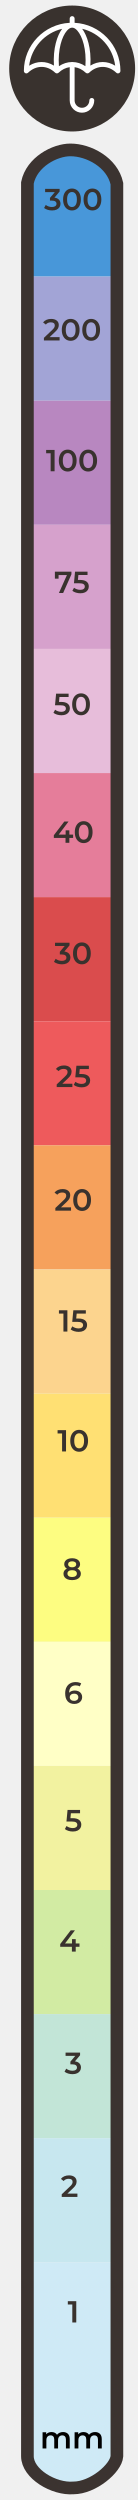
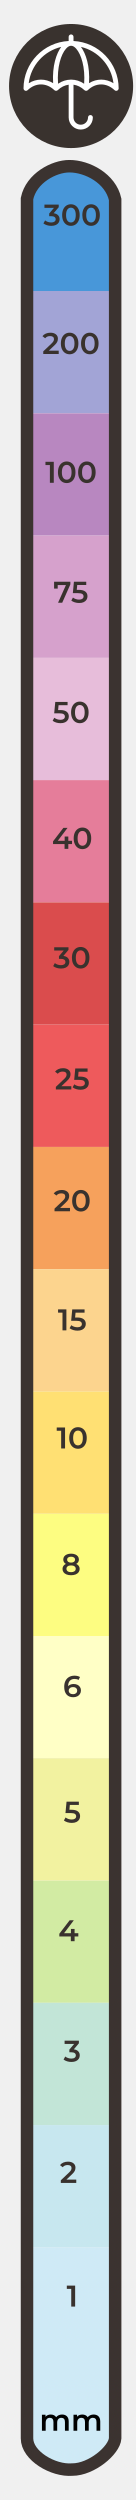
- <svg xmlns="http://www.w3.org/2000/svg" xmlns:xlink="http://www.w3.org/1999/xlink" version="1.1" id="Livello_1" x="0px" y="0px" width="32.586px" height="591.902px" viewBox="0 0 32.586 591.902" enable-background="new 0 0 32.586 591.902" xml:space="preserve">
+ <svg xmlns="http://www.w3.org/2000/svg" xmlns:xlink="http://www.w3.org/1999/xlink" version="1.1" id="Livello_1" x="0px" y="0px" width="32px" height="590px" viewBox="0 0 32.586 591.902" enable-background="new 0 0 32.586 591.902" xml:space="preserve">
  <g>
    <g>
      <g>
        <defs>
          <path id="SVGID_1_" d="M27.677,582.352c-0.35,3.4-5.674,7.51-10.308,7.51l0,0c-4.592,0.367-10.877-3.314-10.877-7.51V44.106      c1.024-4.941,6.495-7.798,10.185-7.792l0,0c4.295-0.006,9.896,2.929,11,7.983V582.352L27.677,582.352z" />
        </defs>
        <clipPath id="SVGID_2_">
          <use xlink:href="#SVGID_1_" overflow="visible" />
        </clipPath>
        <rect x="-4.611" y="36.106" clip-path="url(#SVGID_2_)" fill="#4897D9" width="44.329" height="29.383" />
      </g>
    </g>
    <g>
      <g>
        <defs>
          <path id="SVGID_3_" d="M27.677,582.352c-0.35,3.4-5.674,7.51-10.308,7.51l0,0c-4.592,0.367-10.877-3.314-10.877-7.51V44.106      c1.024-4.941,6.495-7.798,10.185-7.792l0,0c4.295-0.006,9.896,2.929,11,7.983V582.352L27.677,582.352z" />
        </defs>
        <clipPath id="SVGID_4_">
          <use xlink:href="#SVGID_3_" overflow="visible" />
        </clipPath>
        <rect x="-4.61" y="65.489" clip-path="url(#SVGID_4_)" fill="#A2A4D6" width="44.33" height="29.384" />
      </g>
    </g>
    <g>
      <g>
        <defs>
          <path id="SVGID_5_" d="M27.677,582.352c-0.35,3.4-5.674,7.51-10.308,7.51l0,0c-4.592,0.367-10.877-3.314-10.877-7.51V44.106      c1.024-4.941,6.495-7.798,10.185-7.792l0,0c4.295-0.006,9.896,2.929,11,7.983V582.352L27.677,582.352z" />
        </defs>
        <clipPath id="SVGID_6_">
          <use xlink:href="#SVGID_5_" overflow="visible" />
        </clipPath>
        <rect x="-4.141" y="94.875" clip-path="url(#SVGID_6_)" fill="#B887C0" width="44.329" height="29.384" />
      </g>
    </g>
    <g>
      <g>
        <defs>
          <path id="SVGID_7_" d="M27.677,582.352c-0.35,3.4-5.674,7.51-10.308,7.51l0,0c-4.592,0.367-10.877-3.314-10.877-7.51V44.106      c1.024-4.941,6.495-7.798,10.185-7.792l0,0c4.295-0.006,9.896,2.929,11,7.983V582.352L27.677,582.352z" />
        </defs>
        <clipPath id="SVGID_8_">
          <use xlink:href="#SVGID_7_" overflow="visible" />
        </clipPath>
        <rect x="-4.14" y="124.259" clip-path="url(#SVGID_8_)" fill="#D6A1CC" width="44.328" height="29.384" />
      </g>
    </g>
    <g>
      <g>
        <defs>
          <path id="SVGID_9_" d="M27.677,582.352c-0.35,3.4-5.674,7.51-10.308,7.51l0,0c-4.592,0.367-10.877-3.314-10.877-7.51V44.106      c1.024-4.941,6.495-7.798,10.185-7.792l0,0c4.295-0.006,9.896,2.929,11,7.983V582.352L27.677,582.352z" />
        </defs>
        <clipPath id="SVGID_10_">
          <use xlink:href="#SVGID_9_" overflow="visible" />
        </clipPath>
        <rect x="-4.611" y="153.642" clip-path="url(#SVGID_10_)" fill="#E7BDDA" width="44.329" height="29.385" />
      </g>
    </g>
    <g>
      <g>
        <defs>
          <path id="SVGID_11_" d="M27.677,582.352c-0.35,3.4-5.674,7.51-10.308,7.51l0,0c-4.592,0.367-10.877-3.314-10.877-7.51V44.106      c1.024-4.941,6.495-7.798,10.185-7.792l0,0c4.295-0.006,9.896,2.929,11,7.983V582.352L27.677,582.352z" />
        </defs>
        <clipPath id="SVGID_12_">
          <use xlink:href="#SVGID_11_" overflow="visible" />
        </clipPath>
        <rect x="-4.61" y="183.026" clip-path="url(#SVGID_12_)" fill="#E57D9A" width="44.33" height="29.384" />
      </g>
    </g>
    <g>
      <g>
        <defs>
          <path id="SVGID_13_" d="M27.677,582.352c-0.35,3.4-5.674,7.51-10.308,7.51l0,0c-4.592,0.367-10.877-3.314-10.877-7.51V44.106      c1.024-4.941,6.495-7.798,10.185-7.792l0,0c4.295-0.006,9.896,2.929,11,7.983V582.352L27.677,582.352z" />
        </defs>
        <clipPath id="SVGID_14_">
          <use xlink:href="#SVGID_13_" overflow="visible" />
        </clipPath>
        <rect x="-4.611" y="212.41" clip-path="url(#SVGID_14_)" fill="#DA4C4D" width="44.329" height="29.385" />
      </g>
    </g>
    <g>
      <g>
        <defs>
          <path id="SVGID_15_" d="M27.677,582.352c-0.35,3.4-5.674,7.51-10.308,7.51l0,0c-4.592,0.367-10.877-3.314-10.877-7.51V44.106      c1.024-4.941,6.495-7.798,10.185-7.792l0,0c4.295-0.006,9.896,2.929,11,7.983V582.352L27.677,582.352z" />
        </defs>
        <clipPath id="SVGID_16_">
          <use xlink:href="#SVGID_15_" overflow="visible" />
        </clipPath>
        <rect x="-4.61" y="241.795" clip-path="url(#SVGID_16_)" fill="#EE5A5C" width="44.33" height="29.383" />
      </g>
    </g>
    <g>
      <g>
        <defs>
          <path id="SVGID_17_" d="M27.677,582.352c-0.35,3.4-5.674,7.51-10.308,7.51l0,0c-4.592,0.367-10.877-3.314-10.877-7.51V44.106      c1.024-4.941,6.495-7.798,10.185-7.792l0,0c4.295-0.006,9.896,2.929,11,7.983V582.352L27.677,582.352z" />
        </defs>
        <clipPath id="SVGID_18_">
          <use xlink:href="#SVGID_17_" overflow="visible" />
        </clipPath>
        <rect x="-4.14" y="271.177" clip-path="url(#SVGID_18_)" fill="#F6A15C" width="44.328" height="29.383" />
      </g>
    </g>
    <g>
      <g>
        <defs>
          <path id="SVGID_19_" d="M27.677,582.352c-0.35,3.4-5.674,7.51-10.308,7.51l0,0c-4.592,0.367-10.877-3.314-10.877-7.51V44.106      c1.024-4.941,6.495-7.798,10.185-7.792l0,0c4.295-0.006,9.896,2.929,11,7.983V582.352L27.677,582.352z" />
        </defs>
        <clipPath id="SVGID_20_">
          <use xlink:href="#SVGID_19_" overflow="visible" />
        </clipPath>
        <rect x="-4.14" y="300.559" clip-path="url(#SVGID_20_)" fill="#FCD48E" width="44.328" height="29.387" />
      </g>
    </g>
    <g>
      <g>
        <defs>
          <path id="SVGID_21_" d="M27.677,582.352c-0.35,3.4-5.674,7.51-10.308,7.51l0,0c-4.592,0.367-10.877-3.314-10.877-7.51V44.106      c1.024-4.941,6.495-7.798,10.185-7.792l0,0c4.295-0.006,9.896,2.929,11,7.983V582.352L27.677,582.352z" />
        </defs>
        <clipPath id="SVGID_22_">
          <use xlink:href="#SVGID_21_" overflow="visible" />
        </clipPath>
        <rect x="-4.14" y="329.945" clip-path="url(#SVGID_22_)" fill="#FFE073" width="44.328" height="29.385" />
      </g>
    </g>
    <g>
      <g>
        <defs>
          <path id="SVGID_23_" d="M27.677,582.352c-0.35,3.4-5.674,7.51-10.308,7.51l0,0c-4.592,0.367-10.877-3.314-10.877-7.51V44.106      c1.024-4.941,6.495-7.798,10.185-7.792l0,0c4.295-0.006,9.896,2.929,11,7.983V582.352L27.677,582.352z" />
        </defs>
        <clipPath id="SVGID_24_">
          <use xlink:href="#SVGID_23_" overflow="visible" />
        </clipPath>
        <rect x="-3.669" y="447.479" clip-path="url(#SVGID_24_)" fill="#D2EBA3" width="44.329" height="29.386" />
      </g>
    </g>
    <g>
      <g>
        <defs>
          <path id="SVGID_25_" d="M27.677,582.352c-0.35,3.4-5.674,7.51-10.308,7.51l0,0c-4.592,0.367-10.877-3.314-10.877-7.51V44.106      c1.024-4.941,6.495-7.798,10.185-7.792l0,0c4.295-0.006,9.896,2.929,11,7.983V582.352L27.677,582.352z" />
        </defs>
        <clipPath id="SVGID_26_">
          <use xlink:href="#SVGID_25_" overflow="visible" />
        </clipPath>
        <rect x="-3.668" y="476.865" clip-path="url(#SVGID_26_)" fill="#C2E5D7" width="44.329" height="29.384" />
      </g>
    </g>
    <g>
      <g>
        <defs>
          <path id="SVGID_27_" d="M27.677,582.352c-0.35,3.4-5.674,7.51-10.308,7.51l0,0c-4.592,0.367-10.877-3.314-10.877-7.51V44.106      c1.024-4.941,6.495-7.798,10.185-7.792l0,0c4.295-0.006,9.896,2.929,11,7.983V582.352L27.677,582.352z" />
        </defs>
        <clipPath id="SVGID_28_">
          <use xlink:href="#SVGID_27_" overflow="visible" />
        </clipPath>
        <rect x="-3.201" y="506.249" clip-path="url(#SVGID_28_)" fill="#C7E7EF" width="44.329" height="29.384" />
      </g>
    </g>
    <g>
      <g>
        <defs>
          <path id="SVGID_29_" d="M27.677,582.352c-0.35,3.4-5.674,7.51-10.308,7.51l0,0c-4.592,0.367-10.877-3.314-10.877-7.51V44.106      c1.024-4.941,6.495-7.798,10.185-7.792l0,0c4.295-0.006,9.896,2.929,11,7.983V582.352L27.677,582.352z" />
        </defs>
        <clipPath id="SVGID_30_">
          <use xlink:href="#SVGID_29_" overflow="visible" />
        </clipPath>
        <rect x="-3.201" y="535.633" clip-path="url(#SVGID_30_)" fill="#CFEAF6" width="44.329" height="54.463" />
      </g>
    </g>
    <g>
      <g>
        <defs>
          <path id="SVGID_31_" d="M27.677,582.352c-0.35,3.4-5.674,7.51-10.308,7.51l0,0c-4.592,0.367-10.877-3.314-10.877-7.51V44.106      c1.024-4.941,6.495-7.798,10.185-7.792l0,0c4.295-0.006,9.896,2.929,11,7.983V582.352L27.677,582.352z" />
        </defs>
        <clipPath id="SVGID_32_">
          <use xlink:href="#SVGID_31_" overflow="visible" />
        </clipPath>
        <rect x="-3.669" y="359.33" clip-path="url(#SVGID_32_)" fill="#FDFD81" width="44.329" height="29.384" />
      </g>
    </g>
    <g>
      <g>
        <defs>
          <path id="SVGID_33_" d="M27.677,582.352c-0.35,3.4-5.674,7.51-10.308,7.51l0,0c-4.592,0.367-10.877-3.314-10.877-7.51V44.106      c1.024-4.941,6.495-7.798,10.185-7.792l0,0c4.295-0.006,9.896,2.929,11,7.983V582.352L27.677,582.352z" />
        </defs>
        <clipPath id="SVGID_34_">
          <use xlink:href="#SVGID_33_" overflow="visible" />
        </clipPath>
        <rect x="-3.67" y="388.714" clip-path="url(#SVGID_34_)" fill="#FFFFC6" width="44.329" height="29.384" />
      </g>
    </g>
    <g>
      <g>
        <defs>
          <path id="SVGID_35_" d="M27.677,582.352c-0.35,3.4-5.674,7.51-10.308,7.51l0,0c-4.592,0.367-10.877-3.314-10.877-7.51V44.106      c1.024-4.941,6.495-7.798,10.185-7.792l0,0c4.295-0.006,9.896,2.929,11,7.983V582.352L27.677,582.352z" />
        </defs>
        <clipPath id="SVGID_36_">
          <use xlink:href="#SVGID_35_" overflow="visible" />
        </clipPath>
        <rect x="-3.669" y="418.096" clip-path="url(#SVGID_36_)" fill="#F2F2A0" width="44.329" height="29.383" />
      </g>
    </g>
  </g>
  <path fill="none" stroke="#3B3330" stroke-width="3" stroke-miterlimit="10" d="M27.675,581.533  c-0.207,2.885-5.672,7.51-10.307,7.51l0,0c-4.592,0.367-10.877-3.316-10.877-7.51V43.284c1.023-4.939,6.494-7.797,10.184-7.792l0,0  c4.295-0.006,9.896,2.93,11,7.983V581.533L27.675,581.533z" />
  <rect x="6.776" y="44.414" fill="none" width="21.186" height="10.596" />
  <g enable-background="new    ">
    <path fill="#39322E" d="M13.957,47.271c0.245,0.26,0.367,0.583,0.367,0.974c0,0.292-0.075,0.56-0.224,0.8   c-0.148,0.239-0.373,0.431-0.673,0.571c-0.3,0.142-0.666,0.212-1.098,0.212c-0.36,0-0.707-0.052-1.04-0.154   c-0.334-0.104-0.619-0.246-0.854-0.429l0.403-0.728c0.182,0.154,0.404,0.275,0.666,0.363c0.261,0.089,0.531,0.133,0.81,0.133   c0.331,0,0.591-0.068,0.781-0.206c0.189-0.137,0.284-0.321,0.284-0.558c0-0.237-0.09-0.42-0.27-0.552   c-0.18-0.132-0.455-0.197-0.825-0.197h-0.459v-0.642l1.145-1.361h-2.29v-0.783h3.435v0.626l-1.224,1.454   C13.356,46.854,13.711,47.013,13.957,47.271z" />
    <path fill="#39322E" d="M15.958,49.521c-0.316-0.203-0.566-0.501-0.749-0.893s-0.272-0.854-0.272-1.395   c0-0.538,0.092-1.001,0.272-1.394c0.183-0.392,0.433-0.688,0.749-0.894c0.317-0.204,0.678-0.306,1.08-0.306   c0.403,0,0.764,0.103,1.084,0.306c0.319,0.205,0.569,0.502,0.752,0.894c0.184,0.393,0.273,0.854,0.273,1.394   s-0.092,1.002-0.273,1.395c-0.183,0.392-0.433,0.688-0.752,0.893c-0.32,0.205-0.681,0.307-1.084,0.307   C16.636,49.828,16.274,49.727,15.958,49.521z M17.892,48.568c0.209-0.299,0.313-0.741,0.313-1.332s-0.104-1.034-0.313-1.332   c-0.209-0.297-0.494-0.445-0.854-0.445c-0.354,0-0.637,0.148-0.846,0.445c-0.209,0.298-0.313,0.741-0.313,1.332   s0.104,1.033,0.313,1.332c0.209,0.298,0.491,0.446,0.846,0.446C17.397,49.015,17.683,48.866,17.892,48.568z" />
    <path fill="#39322E" d="M20.804,49.521c-0.316-0.203-0.565-0.501-0.748-0.893c-0.184-0.392-0.272-0.854-0.272-1.395   c0-0.538,0.091-1.001,0.272-1.394c0.183-0.392,0.432-0.688,0.748-0.894c0.316-0.204,0.676-0.306,1.08-0.306   c0.402,0,0.764,0.103,1.084,0.306c0.318,0.205,0.568,0.502,0.752,0.894c0.184,0.393,0.273,0.854,0.273,1.394   s-0.092,1.002-0.273,1.395c-0.184,0.392-0.434,0.688-0.752,0.893c-0.32,0.205-0.682,0.307-1.084,0.307   C21.479,49.828,21.121,49.727,20.804,49.521z M22.736,48.568c0.21-0.299,0.313-0.741,0.313-1.332s-0.104-1.034-0.313-1.332   c-0.207-0.297-0.492-0.445-0.853-0.445c-0.354,0-0.639,0.148-0.848,0.445c-0.209,0.298-0.313,0.741-0.313,1.332   s0.104,1.033,0.313,1.332c0.209,0.298,0.491,0.446,0.848,0.446C22.244,49.015,22.529,48.866,22.736,48.568z" />
  </g>
  <rect x="6.492" y="75.273" fill="none" width="21.185" height="10.595" />
  <g enable-background="new    ">
    <path fill="#39322E" d="M14.11,79.823v0.792h-3.715v-0.627l2.002-1.899c0.226-0.217,0.378-0.404,0.457-0.564   c0.079-0.161,0.119-0.32,0.119-0.479c0-0.235-0.08-0.415-0.238-0.54c-0.159-0.125-0.391-0.188-0.698-0.188   c-0.514,0-0.908,0.175-1.181,0.525l-0.655-0.504c0.197-0.265,0.462-0.47,0.796-0.616c0.333-0.146,0.707-0.219,1.119-0.219   c0.547,0,0.984,0.129,1.311,0.388c0.326,0.26,0.49,0.612,0.49,1.06c0,0.272-0.058,0.53-0.173,0.771   c-0.115,0.24-0.336,0.515-0.663,0.821l-1.346,1.28L14.11,79.823L14.11,79.823z" />
    <path fill="#39322E" d="M15.651,80.383c-0.316-0.204-0.566-0.501-0.749-0.894c-0.183-0.392-0.272-0.854-0.272-1.395   c0-0.538,0.09-1.001,0.272-1.394c0.182-0.392,0.432-0.688,0.749-0.894c0.316-0.204,0.677-0.305,1.08-0.305   c0.402,0,0.765,0.103,1.082,0.305c0.32,0.205,0.57,0.502,0.754,0.894c0.182,0.393,0.273,0.854,0.273,1.394   s-0.094,1.002-0.273,1.395c-0.184,0.393-0.434,0.688-0.754,0.894c-0.318,0.205-0.68,0.306-1.082,0.306   C16.328,80.687,15.968,80.587,15.651,80.383z M17.585,79.427c0.209-0.298,0.313-0.741,0.313-1.332c0-0.59-0.104-1.034-0.313-1.332   c-0.209-0.297-0.492-0.445-0.854-0.445c-0.355,0-0.637,0.148-0.846,0.445c-0.209,0.298-0.313,0.742-0.313,1.332   c0,0.591,0.104,1.034,0.313,1.332s0.489,0.447,0.846,0.447C17.091,79.875,17.376,79.725,17.585,79.427z" />
    <path fill="#39322E" d="M20.498,80.383c-0.317-0.204-0.567-0.501-0.75-0.894c-0.182-0.392-0.272-0.854-0.272-1.395   c0-0.538,0.093-1.001,0.272-1.394c0.183-0.392,0.433-0.688,0.75-0.894c0.315-0.204,0.677-0.305,1.079-0.305   s0.766,0.103,1.084,0.305c0.318,0.205,0.568,0.502,0.752,0.894c0.184,0.393,0.273,0.854,0.273,1.394s-0.092,1.002-0.273,1.395   c-0.184,0.393-0.434,0.688-0.752,0.894s-0.682,0.306-1.084,0.306S20.813,80.587,20.498,80.383z M22.431,79.427   c0.209-0.298,0.313-0.741,0.313-1.332c0-0.59-0.104-1.034-0.313-1.332c-0.209-0.297-0.494-0.445-0.854-0.445   c-0.354,0-0.638,0.148-0.847,0.445c-0.209,0.298-0.313,0.742-0.313,1.332c0,0.591,0.104,1.034,0.313,1.332s0.492,0.447,0.847,0.447   C21.937,79.875,22.222,79.725,22.431,79.427z" />
  </g>
  <rect x="6.492" y="106.227" fill="none" width="21.185" height="10.596" />
  <g enable-background="new    ">
    <path fill="#39322E" d="M12.926,106.53v5.04h-0.937v-4.255h-1.065v-0.784L12.926,106.53L12.926,106.53z" />
    <path fill="#39322E" d="M14.949,111.336c-0.317-0.204-0.565-0.5-0.749-0.893c-0.182-0.393-0.273-0.854-0.273-1.395   c0-0.538,0.091-1.002,0.273-1.394c0.184-0.393,0.432-0.688,0.749-0.894c0.317-0.204,0.677-0.307,1.08-0.307   s0.764,0.103,1.083,0.307c0.318,0.205,0.57,0.501,0.752,0.894c0.182,0.392,0.273,0.854,0.273,1.394s-0.092,1.002-0.273,1.395   c-0.184,0.393-0.434,0.688-0.752,0.893c-0.319,0.205-0.682,0.306-1.083,0.306C15.626,111.641,15.267,111.541,14.949,111.336z    M16.882,110.383c0.209-0.298,0.313-0.742,0.313-1.332s-0.104-1.035-0.313-1.332c-0.207-0.297-0.492-0.446-0.853-0.446   c-0.354,0-0.638,0.149-0.847,0.446c-0.207,0.297-0.313,0.742-0.313,1.332s0.104,1.034,0.313,1.332   c0.209,0.297,0.492,0.446,0.847,0.446C16.39,110.828,16.675,110.679,16.882,110.383z" />
    <path fill="#39322E" d="M19.794,111.336c-0.316-0.204-0.566-0.5-0.748-0.893c-0.184-0.393-0.273-0.854-0.273-1.395   c0-0.538,0.092-1.002,0.273-1.394c0.182-0.393,0.432-0.688,0.748-0.894c0.316-0.204,0.678-0.307,1.08-0.307   c0.403,0,0.766,0.103,1.084,0.307c0.318,0.205,0.57,0.501,0.752,0.894c0.182,0.392,0.274,0.854,0.274,1.394   s-0.093,1.002-0.274,1.395c-0.181,0.393-0.434,0.688-0.752,0.893c-0.318,0.205-0.681,0.306-1.084,0.306   C20.472,111.641,20.111,111.541,19.794,111.336z M21.728,110.383c0.209-0.298,0.313-0.742,0.313-1.332s-0.104-1.035-0.313-1.332   s-0.492-0.446-0.854-0.446c-0.354,0-0.637,0.149-0.846,0.446s-0.313,0.742-0.313,1.332s0.104,1.034,0.313,1.332   c0.209,0.297,0.489,0.446,0.846,0.446C21.235,110.828,21.519,110.679,21.728,110.383z" />
  </g>
  <rect x="6.492" y="135.052" fill="none" width="21.185" height="10.596" />
  <g enable-background="new    ">
    <path fill="#39322E" d="M16.911,135.356v0.626l-1.958,4.412h-1.001l1.895-4.247h-1.979v0.855h-0.872v-1.647L16.911,135.356   L16.911,135.356z" />
    <path fill="#39322E" d="M20.511,137.72c0.342,0.275,0.512,0.65,0.512,1.127c0,0.303-0.074,0.576-0.225,0.82   c-0.146,0.244-0.371,0.438-0.668,0.583c-0.299,0.144-0.666,0.216-1.103,0.216c-0.36,0-0.708-0.053-1.044-0.155   s-0.62-0.245-0.85-0.428l0.396-0.729c0.188,0.153,0.412,0.274,0.674,0.362c0.261,0.09,0.531,0.135,0.81,0.135   c0.332,0,0.592-0.068,0.781-0.206c0.19-0.138,0.284-0.325,0.284-0.564c0-0.26-0.103-0.455-0.306-0.586   c-0.204-0.133-0.553-0.199-1.049-0.199h-1.217l0.26-2.743h2.959v0.784h-2.168l-0.107,1.167h0.482   C19.644,137.306,20.171,137.445,20.511,137.72z" />
  </g>
  <rect x="6.492" y="163.934" fill="none" width="21.185" height="10.596" />
  <g enable-background="new    ">
    <path fill="#39322E" d="M16.029,166.602c0.341,0.276,0.511,0.651,0.511,1.127c0,0.303-0.074,0.576-0.223,0.82   c-0.149,0.245-0.372,0.438-0.67,0.583c-0.297,0.145-0.665,0.215-1.102,0.215c-0.361,0-0.708-0.051-1.043-0.153   c-0.336-0.104-0.62-0.246-0.85-0.429l0.396-0.729c0.188,0.154,0.412,0.274,0.673,0.363c0.261,0.089,0.532,0.134,0.81,0.134   c0.331,0,0.592-0.068,0.78-0.206c0.188-0.137,0.285-0.324,0.285-0.564c0-0.259-0.104-0.455-0.308-0.586   c-0.202-0.132-0.553-0.199-1.048-0.199h-1.216l0.259-2.742h2.959v0.783h-2.167l-0.108,1.167h0.482   C15.163,166.187,15.688,166.326,16.029,166.602z" />
    <path fill="#39322E" d="M18.103,169.043c-0.315-0.204-0.565-0.5-0.748-0.893c-0.184-0.393-0.273-0.854-0.273-1.395   c0-0.538,0.092-1.002,0.273-1.394c0.182-0.393,0.432-0.688,0.748-0.894c0.318-0.204,0.678-0.307,1.082-0.307   s0.764,0.103,1.082,0.307c0.32,0.205,0.57,0.501,0.754,0.894c0.182,0.392,0.271,0.854,0.271,1.394s-0.092,1.002-0.271,1.395   c-0.184,0.393-0.434,0.688-0.754,0.893c-0.318,0.204-0.68,0.306-1.082,0.306C18.781,169.348,18.419,169.247,18.103,169.043z    M20.037,168.09c0.208-0.298,0.313-0.742,0.313-1.332s-0.104-1.035-0.313-1.332c-0.21-0.297-0.494-0.446-0.854-0.446   c-0.354,0-0.637,0.149-0.846,0.446s-0.314,0.742-0.314,1.332s0.105,1.034,0.314,1.332c0.209,0.297,0.49,0.446,0.846,0.446   C19.543,168.535,19.827,168.386,20.037,168.09z" />
  </g>
  <rect x="6.776" y="194.198" fill="none" width="21.186" height="10.597" />
  <g enable-background="new    ">
    <path fill="#39322E" d="M17.312,198.397h-0.894v1.146h-0.905v-1.146h-2.767v-0.648l2.483-3.246h1l-2.339,3.103h1.649v-1.016h0.878   v1.016h0.895V198.397L17.312,198.397z" />
    <path fill="#39322E" d="M18.729,199.307c-0.316-0.204-0.566-0.501-0.748-0.894c-0.182-0.391-0.273-0.854-0.273-1.395   c0-0.537,0.092-1.001,0.273-1.393s0.432-0.688,0.748-0.894c0.316-0.204,0.678-0.306,1.08-0.306s0.765,0.103,1.084,0.306   c0.318,0.204,0.568,0.502,0.752,0.894s0.272,0.854,0.272,1.393s-0.091,1.003-0.272,1.395c-0.184,0.393-0.434,0.688-0.752,0.894   c-0.319,0.205-0.682,0.307-1.084,0.307S19.046,199.512,18.729,199.307z M20.663,198.353c0.21-0.298,0.313-0.74,0.313-1.332   c0-0.59-0.104-1.033-0.313-1.331c-0.208-0.298-0.492-0.446-0.854-0.446c-0.354,0-0.637,0.148-0.846,0.446s-0.313,0.741-0.313,1.331   c0,0.592,0.104,1.034,0.313,1.332c0.209,0.299,0.489,0.447,0.846,0.447C20.169,198.801,20.455,198.651,20.663,198.353z" />
  </g>
  <rect x="6.699" y="222.896" fill="none" width="21.185" height="10.597" />
  <g enable-background="new    ">
    <path fill="#39322E" d="M16.302,225.756c0.246,0.26,0.367,0.584,0.367,0.973c0,0.292-0.074,0.561-0.223,0.799   c-0.148,0.24-0.373,0.433-0.674,0.572c-0.299,0.144-0.665,0.213-1.098,0.213c-0.359,0-0.708-0.052-1.041-0.153   c-0.334-0.104-0.618-0.246-0.854-0.43l0.403-0.728c0.182,0.152,0.404,0.273,0.666,0.363c0.262,0.089,0.533,0.134,0.81,0.134   c0.331,0,0.591-0.069,0.781-0.206c0.188-0.137,0.283-0.323,0.283-0.56c0-0.233-0.09-0.419-0.271-0.551s-0.455-0.199-0.823-0.199   h-0.461v-0.641l1.145-1.36h-2.288v-0.784h3.434v0.626l-1.224,1.453C15.702,225.339,16.058,225.497,16.302,225.756z" />
    <path fill="#39322E" d="M18.304,228.006c-0.316-0.204-0.566-0.5-0.75-0.894c-0.183-0.391-0.271-0.854-0.271-1.394   c0-0.538,0.091-1.001,0.271-1.394c0.184-0.393,0.434-0.688,0.75-0.894c0.315-0.204,0.676-0.305,1.08-0.305   c0.402,0,0.764,0.102,1.082,0.305c0.32,0.205,0.57,0.501,0.754,0.894s0.272,0.854,0.272,1.394s-0.091,1.002-0.272,1.394   c-0.184,0.394-0.434,0.688-0.754,0.894c-0.318,0.205-0.68,0.307-1.082,0.307C18.979,228.312,18.62,228.211,18.304,228.006z    M20.236,227.052c0.21-0.298,0.313-0.742,0.313-1.332s-0.104-1.035-0.313-1.332c-0.208-0.297-0.492-0.445-0.853-0.445   c-0.354,0-0.64,0.148-0.849,0.445c-0.208,0.297-0.313,0.742-0.313,1.332s0.104,1.034,0.313,1.332   c0.209,0.297,0.492,0.447,0.849,0.447C19.744,227.499,20.028,227.348,20.236,227.052z" />
  </g>
  <rect x="6.776" y="252.027" fill="none" width="21.186" height="10.597" />
  <g enable-background="new    ">
    <path fill="#39322E" d="M17.14,256.579v0.792h-3.715v-0.626l2-1.901c0.227-0.215,0.379-0.404,0.459-0.565   c0.078-0.159,0.119-0.318,0.119-0.479c0-0.235-0.08-0.415-0.238-0.54s-0.393-0.188-0.698-0.188c-0.515,0-0.907,0.177-1.181,0.526   l-0.655-0.504c0.197-0.264,0.462-0.47,0.795-0.616c0.333-0.146,0.707-0.22,1.12-0.22c0.547,0,0.984,0.13,1.311,0.389   c0.327,0.259,0.489,0.612,0.489,1.061c0,0.271-0.058,0.528-0.173,0.77c-0.114,0.24-0.336,0.514-0.662,0.821l-1.348,1.281H17.14   L17.14,256.579z" />
    <path fill="#39322E" d="M20.832,254.695c0.343,0.276,0.513,0.651,0.513,1.129c0,0.302-0.074,0.574-0.224,0.818   c-0.149,0.245-0.373,0.439-0.67,0.583c-0.298,0.146-0.665,0.215-1.103,0.215c-0.358,0-0.707-0.051-1.043-0.152   c-0.336-0.104-0.621-0.246-0.852-0.43l0.396-0.728c0.188,0.154,0.412,0.274,0.675,0.363c0.262,0.089,0.53,0.134,0.81,0.134   c0.331,0,0.592-0.069,0.781-0.206s0.284-0.325,0.284-0.565c0-0.259-0.103-0.455-0.306-0.586c-0.205-0.132-0.556-0.198-1.049-0.198   h-1.217l0.26-2.742h2.959v0.782H18.88l-0.107,1.168h0.482C19.966,254.28,20.491,254.421,20.832,254.695z" />
  </g>
  <rect x="6.776" y="281.293" fill="none" width="21.186" height="10.595" />
  <g enable-background="new    ">
    <path fill="#39322E" d="M16.818,285.844v0.792h-3.715v-0.626l2.001-1.901c0.226-0.216,0.378-0.402,0.457-0.563   c0.08-0.161,0.119-0.32,0.119-0.479c0-0.233-0.078-0.415-0.236-0.54c-0.159-0.125-0.393-0.188-0.699-0.188   c-0.514,0-0.907,0.175-1.181,0.524l-0.655-0.504c0.197-0.264,0.462-0.47,0.795-0.614c0.333-0.147,0.707-0.222,1.12-0.222   c0.547,0,0.983,0.13,1.312,0.39c0.326,0.26,0.488,0.611,0.488,1.059c0,0.273-0.057,0.531-0.172,0.771   c-0.115,0.239-0.336,0.515-0.663,0.82l-1.347,1.281H16.818L16.818,285.844z" />
    <path fill="#39322E" d="M18.359,286.399c-0.316-0.204-0.566-0.501-0.749-0.892c-0.182-0.392-0.273-0.855-0.273-1.396   c0-0.535,0.092-1.001,0.273-1.393c0.183-0.392,0.433-0.688,0.749-0.893c0.315-0.204,0.678-0.308,1.079-0.308   c0.404,0,0.766,0.104,1.084,0.308s0.57,0.501,0.753,0.893c0.183,0.391,0.272,0.855,0.272,1.393c0,0.539-0.092,1.004-0.272,1.396   c-0.183,0.391-0.435,0.688-0.753,0.892c-0.318,0.205-0.68,0.308-1.084,0.308C19.037,286.707,18.675,286.604,18.359,286.399z    M20.293,285.445c0.21-0.297,0.313-0.739,0.313-1.33c0-0.592-0.104-1.034-0.313-1.332c-0.209-0.299-0.493-0.446-0.854-0.446   c-0.354,0-0.637,0.147-0.846,0.446c-0.209,0.298-0.313,0.74-0.313,1.332c0,0.591,0.104,1.033,0.313,1.33   c0.209,0.3,0.49,0.447,0.846,0.447C19.798,285.893,20.084,285.745,20.293,285.445z" />
  </g>
  <rect x="6.776" y="309.92" fill="none" width="21.186" height="10.596" />
  <g enable-background="new    ">
    <path fill="#39322E" d="M15.954,310.221v5.041h-0.936v-4.256h-1.066v-0.785H15.954L15.954,310.221z" />
    <path fill="#39322E" d="M20.108,312.588c0.342,0.277,0.512,0.652,0.512,1.127c0,0.303-0.074,0.576-0.223,0.82   c-0.149,0.246-0.372,0.438-0.67,0.584c-0.299,0.145-0.666,0.216-1.104,0.216c-0.357,0-0.708-0.052-1.044-0.155   c-0.336-0.103-0.618-0.246-0.851-0.428l0.396-0.729c0.188,0.153,0.411,0.274,0.674,0.363c0.262,0.088,0.531,0.133,0.811,0.133   c0.332,0,0.592-0.066,0.779-0.205c0.189-0.137,0.285-0.323,0.285-0.563c0-0.26-0.103-0.455-0.307-0.588   c-0.204-0.131-0.553-0.197-1.048-0.197h-1.218l0.261-2.744h2.962v0.785h-2.167l-0.108,1.166h0.482   C19.243,312.174,19.767,312.311,20.108,312.588z" />
  </g>
  <rect x="6.776" y="338.305" fill="none" width="21.186" height="10.595" />
  <g enable-background="new    ">
    <path fill="#39322E" d="M15.634,338.606v5.04h-0.936v-4.256h-1.066v-0.784H15.634z" />
    <path fill="#39322E" d="M17.657,343.414c-0.316-0.204-0.566-0.501-0.749-0.895c-0.183-0.391-0.272-0.854-0.272-1.394   s0.09-1.001,0.272-1.396c0.183-0.391,0.433-0.688,0.749-0.893c0.316-0.203,0.677-0.305,1.08-0.305c0.402,0,0.766,0.102,1.084,0.305   c0.318,0.205,0.57,0.502,0.752,0.893c0.184,0.395,0.273,0.855,0.273,1.396s-0.092,1.003-0.273,1.394   c-0.182,0.394-0.434,0.688-0.752,0.895s-0.682,0.307-1.084,0.307C18.334,343.72,17.974,343.619,17.657,343.414z M19.591,342.46   c0.207-0.298,0.313-0.741,0.313-1.332c0-0.59-0.104-1.034-0.313-1.332c-0.209-0.297-0.494-0.446-0.854-0.446   c-0.354,0-0.639,0.149-0.848,0.446c-0.209,0.298-0.313,0.742-0.313,1.332c0,0.591,0.104,1.034,0.313,1.332s0.49,0.446,0.848,0.446   C19.097,342.904,19.382,342.758,19.591,342.46z" />
  </g>
  <rect x="6.492" y="368.693" fill="none" width="21.185" height="10.598" />
  <g enable-background="new    ">
    <path fill="#39322E" d="M18.931,371.875c0.142,0.205,0.213,0.441,0.213,0.717c0,0.307-0.086,0.576-0.256,0.807   c-0.17,0.231-0.412,0.406-0.725,0.529c-0.313,0.122-0.675,0.184-1.088,0.184s-0.771-0.062-1.083-0.184   c-0.31-0.123-0.548-0.299-0.716-0.529c-0.168-0.229-0.252-0.5-0.252-0.807c0-0.273,0.068-0.512,0.209-0.717   c0.139-0.203,0.338-0.365,0.598-0.485c-0.201-0.11-0.355-0.257-0.464-0.437c-0.106-0.182-0.162-0.389-0.162-0.622   c0-0.284,0.078-0.53,0.233-0.741c0.156-0.212,0.375-0.375,0.658-0.49s0.609-0.172,0.979-0.172c0.375,0,0.703,0.057,0.987,0.172   c0.283,0.115,0.504,0.278,0.662,0.49c0.158,0.211,0.238,0.457,0.238,0.741c0,0.233-0.058,0.439-0.166,0.618   c-0.109,0.179-0.271,0.322-0.478,0.438C18.587,371.51,18.79,371.672,18.931,371.875z M17.897,373.16   c0.203-0.146,0.304-0.346,0.304-0.6c0-0.25-0.101-0.446-0.304-0.59c-0.201-0.145-0.475-0.216-0.82-0.216   c-0.345,0-0.617,0.071-0.813,0.216c-0.197,0.145-0.295,0.34-0.295,0.59c0,0.254,0.099,0.453,0.295,0.6   c0.194,0.145,0.468,0.217,0.813,0.217C17.423,373.377,17.696,373.303,17.897,373.16z M16.382,369.846   c-0.17,0.125-0.256,0.301-0.256,0.526c0,0.216,0.086,0.388,0.256,0.515s0.402,0.191,0.694,0.191c0.298,0,0.533-0.064,0.707-0.191   c0.172-0.127,0.258-0.299,0.258-0.515c0-0.228-0.087-0.401-0.262-0.526c-0.175-0.123-0.41-0.186-0.703-0.186   C16.784,369.662,16.554,369.723,16.382,369.846z" />
  </g>
  <rect x="6.776" y="398.018" fill="none" width="21.186" height="10.597" />
  <g enable-background="new    ">
    <path fill="#39322E" d="M18.611,400.442c0.265,0.128,0.471,0.311,0.618,0.544c0.15,0.234,0.225,0.508,0.225,0.813   c0,0.327-0.081,0.613-0.245,0.861c-0.163,0.247-0.383,0.438-0.661,0.57c-0.279,0.136-0.591,0.201-0.937,0.201   c-0.69,0-1.228-0.215-1.608-0.646c-0.382-0.435-0.572-1.054-0.572-1.858c0-0.566,0.104-1.049,0.311-1.45   c0.206-0.399,0.495-0.706,0.867-0.914c0.371-0.21,0.803-0.313,1.293-0.313c0.259,0,0.502,0.025,0.729,0.083   c0.229,0.055,0.426,0.136,0.596,0.241l-0.348,0.703c-0.248-0.16-0.568-0.242-0.957-0.242c-0.486,0-0.865,0.146-1.139,0.444   s-0.41,0.729-0.41,1.288v0.008c0.148-0.174,0.338-0.304,0.569-0.393c0.229-0.088,0.489-0.133,0.776-0.133   C18.05,400.254,18.347,400.314,18.611,400.442z M18.272,402.468c0.183-0.156,0.273-0.364,0.273-0.624   c0-0.263-0.093-0.473-0.273-0.625c-0.182-0.154-0.426-0.23-0.733-0.23c-0.303,0-0.548,0.081-0.737,0.244   c-0.188,0.164-0.285,0.369-0.285,0.619c0,0.245,0.094,0.448,0.277,0.608c0.186,0.161,0.44,0.241,0.768,0.241   C17.853,402.701,18.091,402.623,18.272,402.468z" />
  </g>
  <rect x="6.776" y="428.219" fill="none" width="21.186" height="10.595" />
  <g enable-background="new    ">
    <path fill="#39322E" d="M18.737,430.887c0.342,0.277,0.512,0.652,0.512,1.127c0,0.303-0.074,0.576-0.224,0.82   c-0.147,0.246-0.371,0.438-0.671,0.584c-0.297,0.145-0.664,0.216-1.1,0.216c-0.361,0-0.709-0.052-1.046-0.155   c-0.336-0.103-0.618-0.246-0.85-0.428l0.396-0.727c0.188,0.151,0.411,0.272,0.672,0.361c0.262,0.088,0.533,0.133,0.812,0.133   c0.332,0,0.592-0.066,0.78-0.203c0.189-0.139,0.285-0.325,0.285-0.564c0-0.26-0.103-0.455-0.308-0.588   c-0.202-0.131-0.553-0.197-1.047-0.197h-1.214l0.259-2.744h2.959v0.785h-2.168l-0.106,1.166h0.481   C17.871,430.473,18.396,430.611,18.737,430.887z" />
  </g>
  <rect x="5.864" y="456.723" fill="none" width="21.184" height="10.596" />
  <g enable-background="new    ">
    <path fill="#39322E" d="M18.822,460.924h-0.894v1.145h-0.906v-1.145h-2.766v-0.648l2.483-3.246h1.001l-2.34,3.104h1.648v-1.016   h0.877v1.016h0.896V460.924L18.822,460.924z" />
  </g>
  <rect x="6.776" y="485.67" fill="none" width="21.186" height="10.596" />
  <g enable-background="new    ">
    <path fill="#39322E" d="M18.802,488.525c0.244,0.262,0.367,0.584,0.367,0.975c0,0.293-0.074,0.559-0.224,0.8   c-0.147,0.239-0.374,0.431-0.675,0.571c-0.299,0.143-0.666,0.213-1.098,0.213c-0.359,0-0.707-0.051-1.039-0.154   c-0.334-0.104-0.619-0.246-0.854-0.428l0.403-0.729c0.182,0.154,0.404,0.275,0.666,0.363c0.262,0.09,0.531,0.135,0.81,0.135   c0.331,0,0.592-0.067,0.78-0.206c0.191-0.137,0.285-0.321,0.285-0.558s-0.09-0.419-0.271-0.551   c-0.182-0.134-0.455-0.199-0.822-0.199h-0.463v-0.641l1.146-1.36h-2.289v-0.784h3.434v0.627l-1.223,1.453   C18.202,488.109,18.556,488.268,18.802,488.525z" />
  </g>
  <rect x="5.864" y="514.811" fill="none" width="21.184" height="10.598" />
  <g enable-background="new    ">
    <path fill="#39322E" d="M18.329,519.36v0.792h-3.715v-0.627l2.001-1.898c0.226-0.215,0.378-0.404,0.458-0.564   c0.079-0.161,0.119-0.32,0.119-0.479c0-0.236-0.079-0.416-0.237-0.541c-0.159-0.125-0.392-0.188-0.698-0.188   c-0.515,0-0.908,0.176-1.182,0.526l-0.656-0.504c0.197-0.267,0.463-0.472,0.797-0.616c0.334-0.146,0.707-0.219,1.119-0.219   c0.547,0,0.984,0.129,1.311,0.389c0.326,0.259,0.49,0.611,0.49,1.059c0,0.273-0.058,0.529-0.172,0.771   c-0.117,0.24-0.336,0.514-0.664,0.821l-1.347,1.279L18.329,519.36L18.329,519.36z" />
  </g>
  <rect x="6.776" y="544.524" fill="none" width="21.186" height="10.597" />
  <g enable-background="new    ">
    <path fill="#39322E" d="M18.058,544.831v5.04h-0.938v-4.256h-1.063v-0.784H18.058z" />
  </g>
  <circle fill="#39322E" cx="17.083" cy="16.222" r="14.909" />
  <rect x="-1.831" y="567.219" fill="none" width="35.2" height="17.199" />
  <g enable-background="new    ">
    <path d="M16.085,576.24c0.283,0.281,0.424,0.702,0.424,1.265v2.203h-0.899v-2.088c0-0.337-0.074-0.591-0.224-0.761   c-0.148-0.17-0.361-0.256-0.641-0.256c-0.303,0-0.545,0.101-0.728,0.299c-0.183,0.199-0.274,0.484-0.274,0.854v1.95h-0.9v-2.088   c0-0.336-0.074-0.591-0.223-0.761s-0.363-0.256-0.641-0.256c-0.307,0-0.551,0.101-0.73,0.296c-0.18,0.196-0.271,0.48-0.271,0.855   v1.951h-0.9v-3.845h0.857v0.488c0.144-0.172,0.324-0.306,0.54-0.396c0.216-0.091,0.456-0.138,0.72-0.138   c0.289,0,0.544,0.056,0.767,0.163c0.223,0.108,0.399,0.268,0.529,0.479c0.159-0.202,0.362-0.358,0.612-0.474   c0.25-0.111,0.525-0.17,0.828-0.17C15.417,575.818,15.802,575.96,16.085,576.24z" />
    <path d="M23.665,576.24c0.283,0.281,0.426,0.702,0.426,1.265v2.203h-0.898v-2.088c0-0.337-0.073-0.591-0.225-0.761   c-0.147-0.17-0.361-0.256-0.641-0.256c-0.305,0-0.545,0.101-0.729,0.299c-0.183,0.199-0.273,0.485-0.273,0.855v1.95h-0.9v-2.088   c0-0.336-0.072-0.591-0.223-0.761c-0.148-0.17-0.361-0.256-0.641-0.256c-0.309,0-0.551,0.101-0.73,0.296   c-0.179,0.196-0.271,0.48-0.271,0.855v1.951h-0.898v-3.845h0.855v0.488c0.145-0.172,0.324-0.306,0.541-0.396   c0.215-0.091,0.455-0.138,0.72-0.138c0.288,0,0.544,0.056,0.767,0.163c0.225,0.107,0.399,0.268,0.529,0.479   c0.159-0.202,0.361-0.358,0.611-0.474c0.25-0.111,0.524-0.17,0.828-0.17C22.999,575.818,23.382,575.96,23.665,576.24z" />
  </g>
  <g>
    <path fill="#FFFFFF" d="M28.505,16.895c0.006-0.036,0.01-0.074,0.01-0.111c-0.01-6.1-4.821-11.078-10.85-11.383V4.402   c0-0.321-0.26-0.581-0.583-0.581c-0.319,0-0.582,0.26-0.582,0.581v0.999c-6.025,0.305-10.836,5.283-10.848,11.4   c0,0.313,0.272,0.582,0.583,0.582c0.148,0,0.303-0.068,0.411-0.171c1.922-1.833,4.501-1.833,6.422,0.008   c0.109,0.104,0.276,0.162,0.425,0.155c0.133-0.005,0.282-0.063,0.38-0.155c0.795-0.761,1.704-1.188,2.632-1.32v7.878   c0,1.603,1.303,2.905,2.903,2.905c1.604,0,2.907-1.304,2.907-2.905c0-0.32-0.262-0.582-0.581-0.582   c-0.321,0-0.583,0.262-0.583,0.582c0,0.961-0.781,1.742-1.743,1.742s-1.744-0.781-1.744-1.742V15.9   c0.927,0.131,1.835,0.561,2.63,1.32c0.217,0.206,0.588,0.208,0.805,0c1.92-1.841,4.5-1.841,6.434,0   c0.193,0.186,0.493,0.212,0.715,0.063C28.38,17.194,28.474,17.051,28.505,16.895z M20.22,15.672   c-0.953-0.646-2.008-0.975-3.065-0.987c-0.022-0.003-0.045-0.014-0.07-0.014c-0.022,0-0.046,0.012-0.067,0.014   c-1.059,0.015-2.112,0.343-3.068,0.987c-0.284-3.98,0.711-7.058,1.911-8.418c0.833-0.943,1.62-0.943,2.452,0   C19.511,8.614,20.507,11.69,20.22,15.672z M6.899,15.552c0.522-4.283,3.689-7.753,7.816-8.732   c-1.153,1.544-2.204,4.564-1.946,8.714C10.924,14.395,8.743,14.401,6.899,15.552z M21.396,15.532   c0.258-4.148-0.793-7.17-1.943-8.714c4.127,0.979,7.294,4.449,7.816,8.732C25.425,14.4,23.244,14.395,21.396,15.532z" />
  </g>
</svg>
